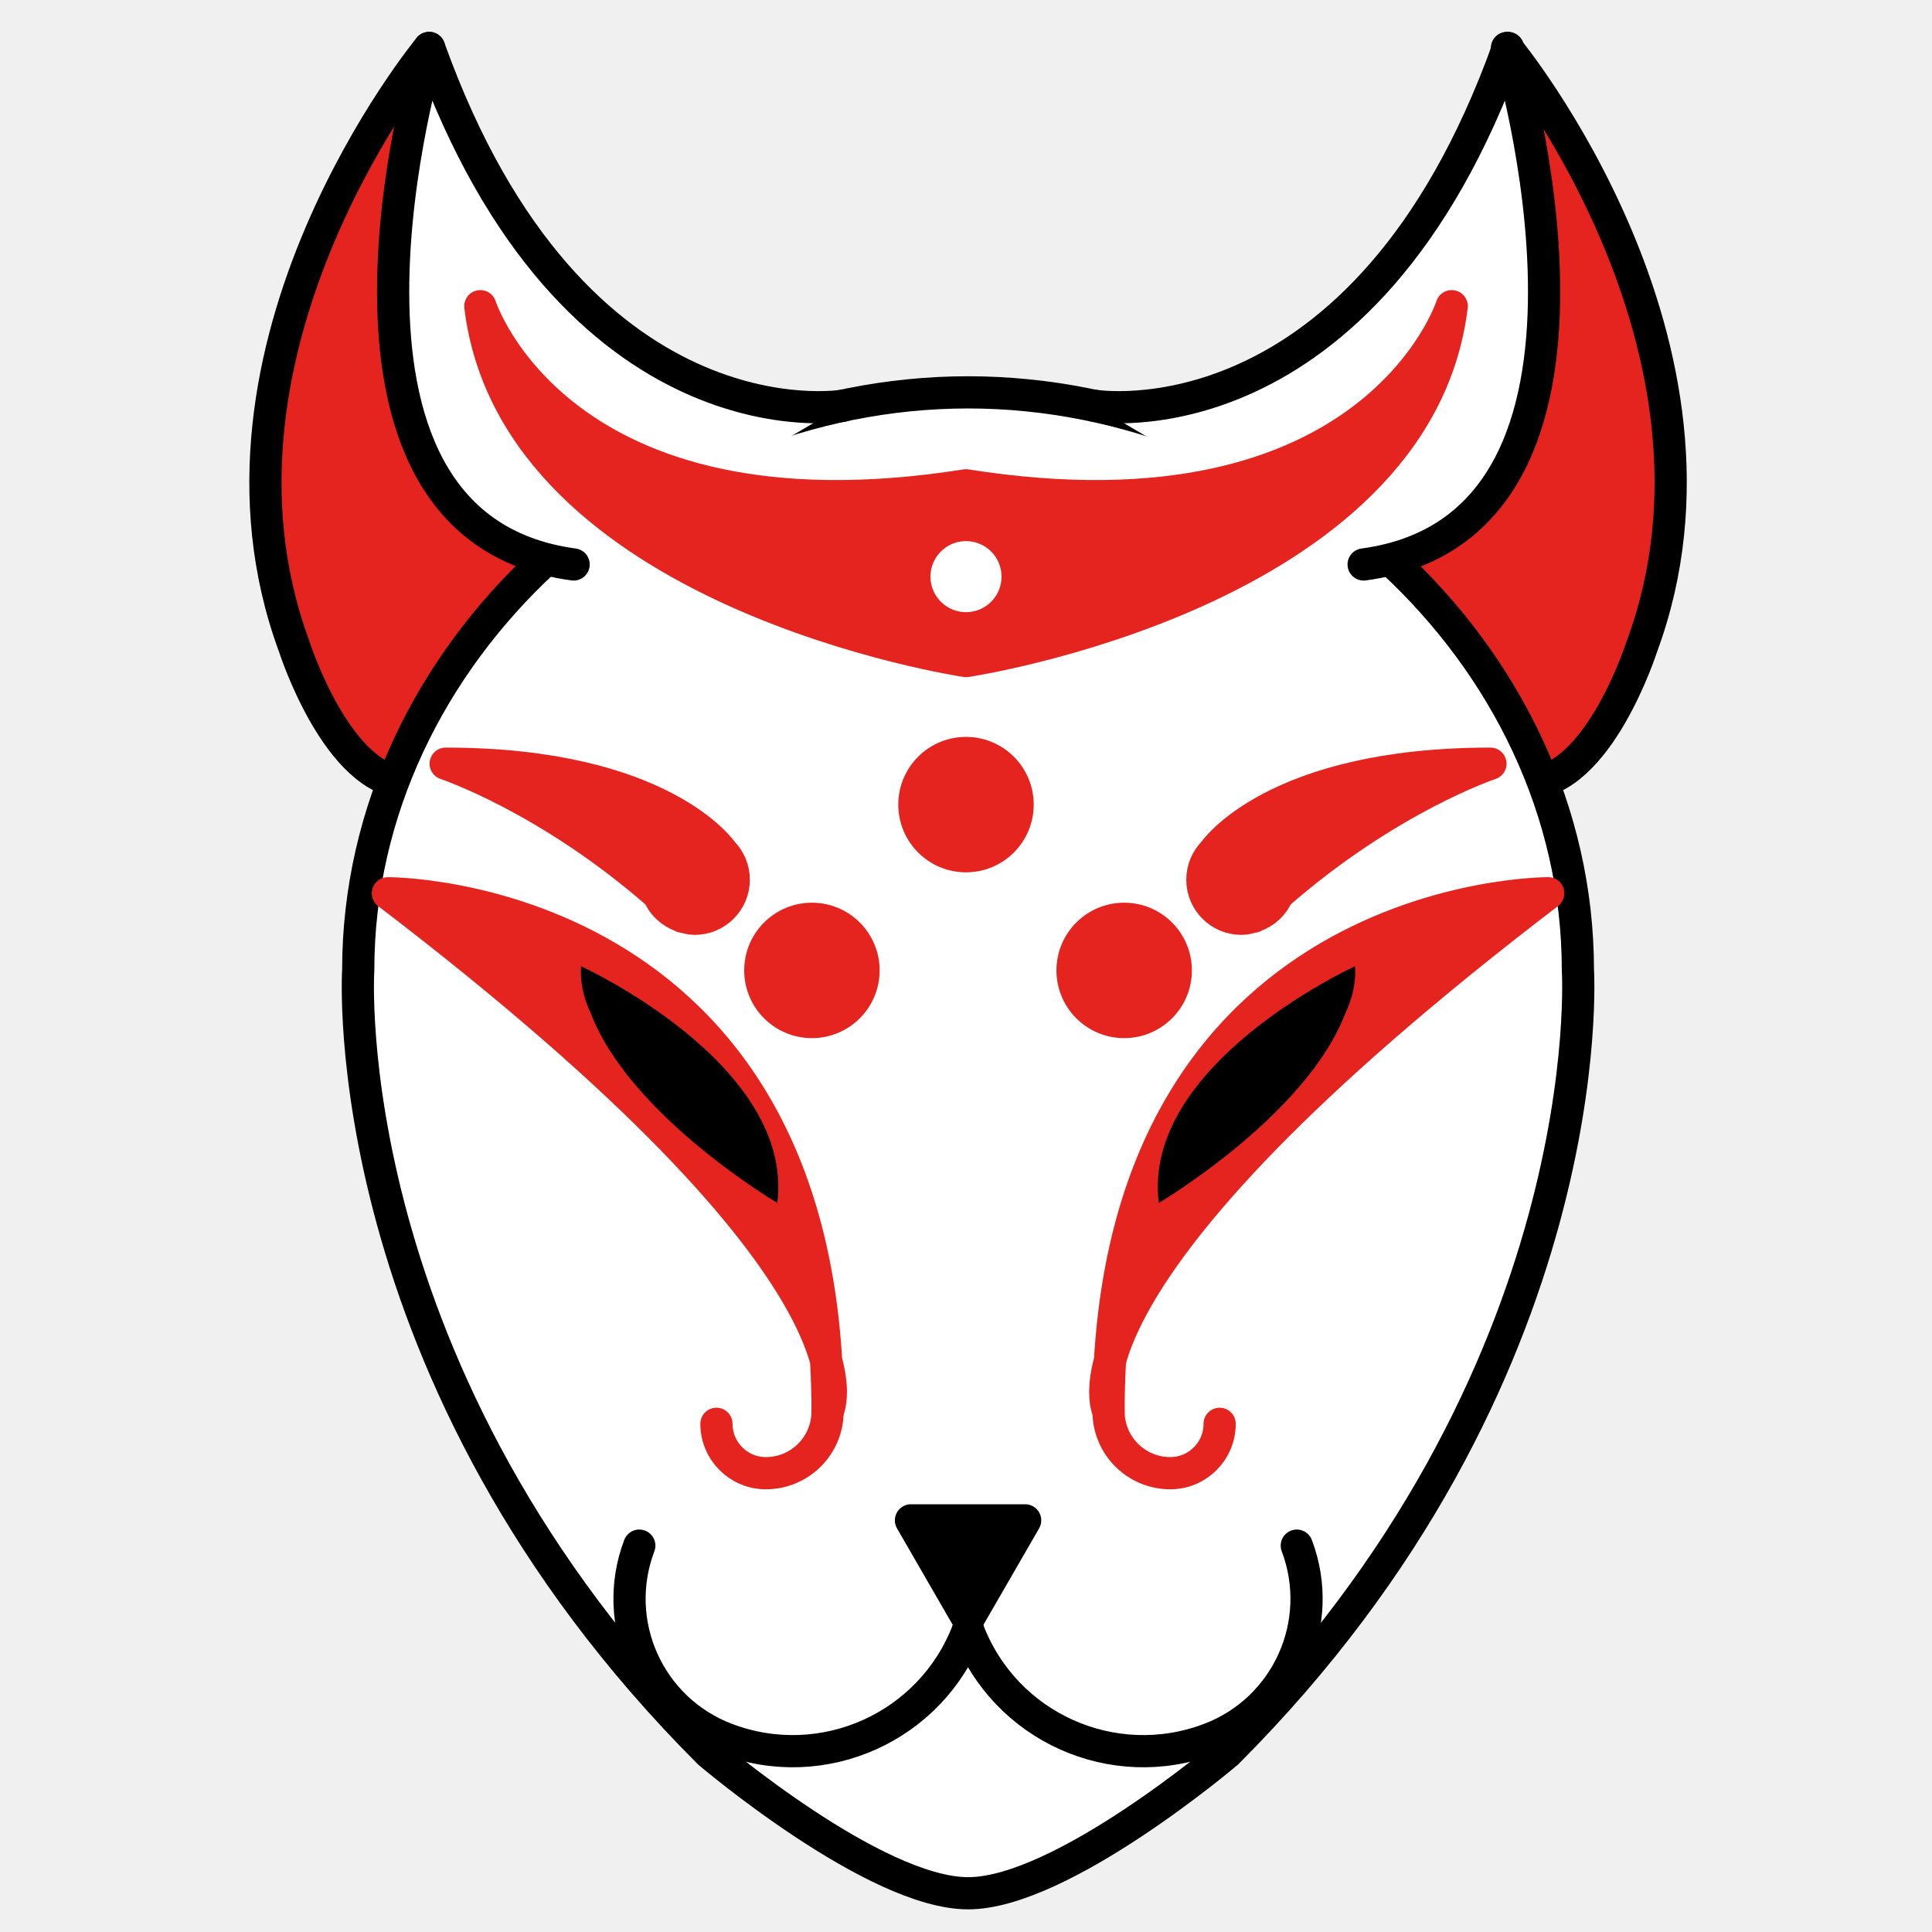
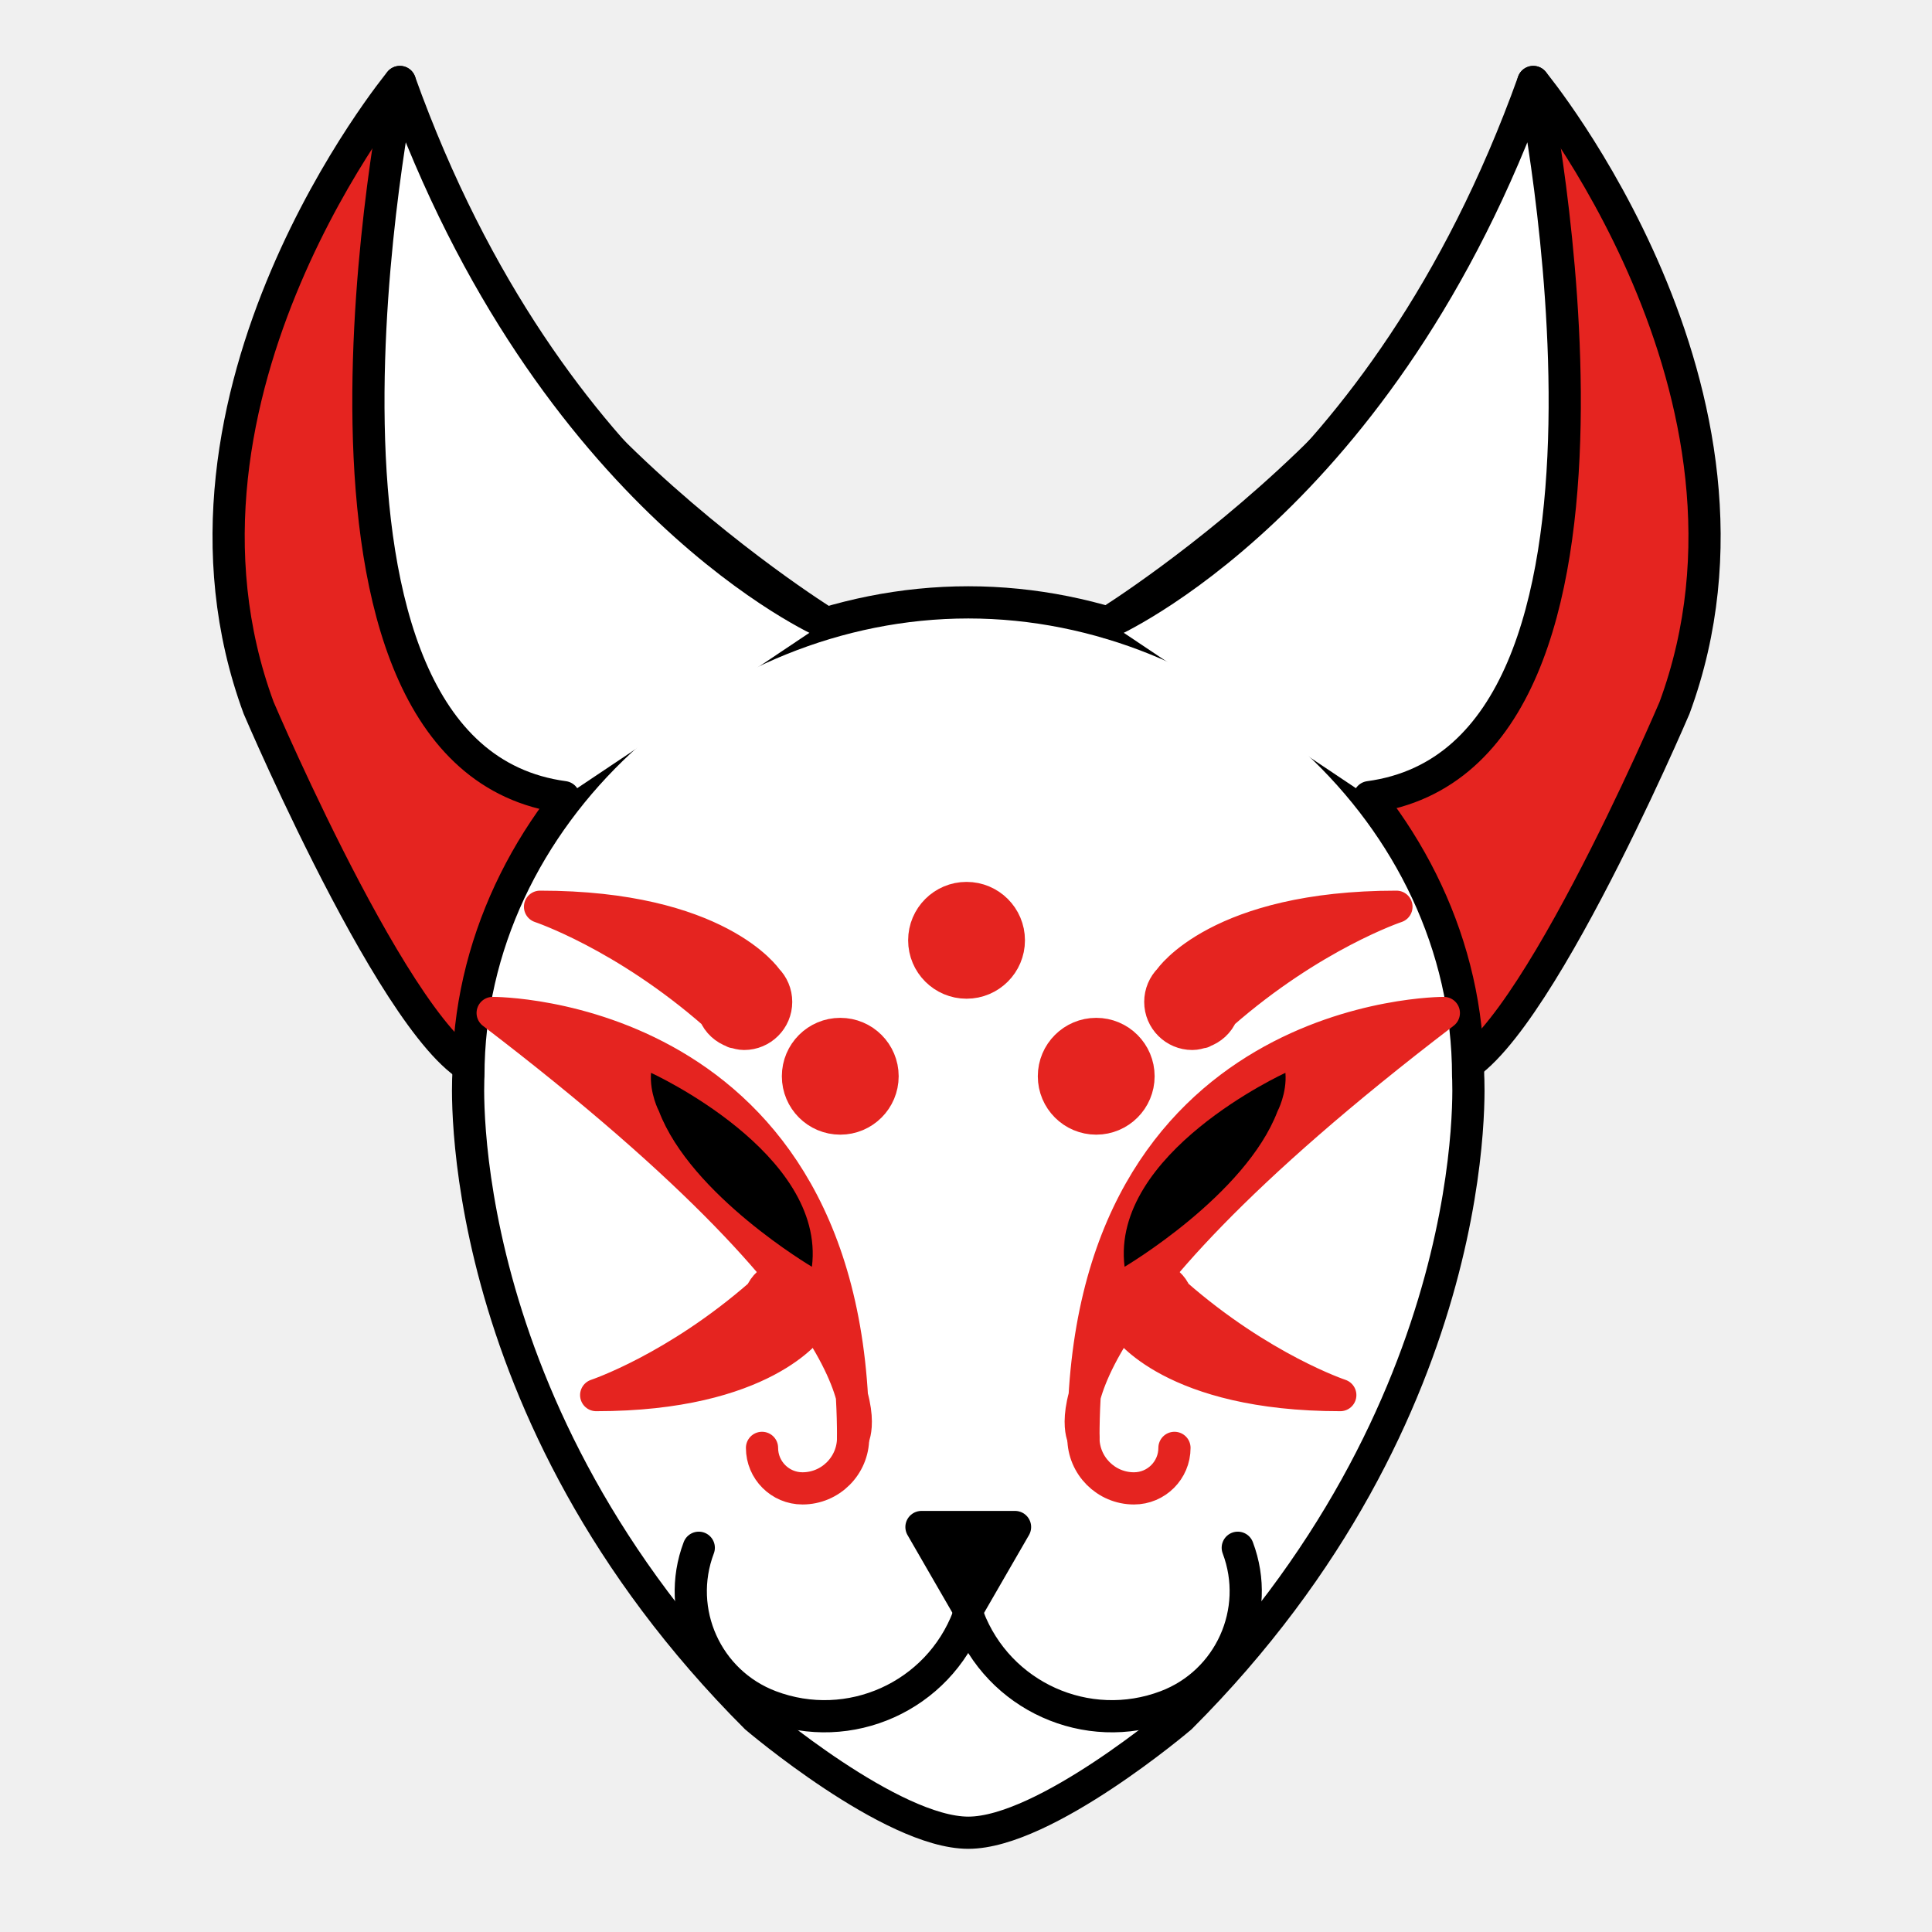
<svg xmlns="http://www.w3.org/2000/svg" version="1.1" id="Calque_1" x="0px" y="0px" width="60px" height="60px" viewBox="0 0 60 60" enable-background="new 0 0 60 60" xml:space="preserve">
  <g>
-     <path fill="#E52420" stroke="#000000" stroke-linejoin="round" stroke-miterlimit="10" d="M24.463,13.206   c0,0-10.135-2.883-11.135-11.717c0,0-7.637,9.248-4.193,18.583c0,0,1.356,4.249,3.549,4.249   C12.684,24.321,19.708,22.422,24.463,13.206z" />
-     <path fill="#E52420" stroke="#000000" stroke-linejoin="round" stroke-miterlimit="10" d="M35.664,13.206   c0,0,10.136-2.883,11.136-11.717c0,0,7.637,9.248,4.192,18.583c0,0-1.355,4.249-3.549,4.249   C47.443,24.321,40.42,22.422,35.664,13.206z" />
-   </g>
-   <path fill="#FFFFFF" stroke="#000000" stroke-miterlimit="10" d="M49.003,30.125L49.003,30.125  c-0.001-9.908-9.032-17.94-18.938-17.94c-9.908,0-18.94,8.032-18.94,17.94c0,0-0.802,12.609,10.896,24.307  c0,0,5.129,4.365,8.044,4.365c2.914,0,8.043-4.365,8.043-4.365C49.805,42.734,49.003,30.125,49.003,30.125z" />
-   <g>
-     <path fill="none" stroke="#000000" stroke-linecap="round" stroke-linejoin="round" stroke-miterlimit="10" d="M30.063,50.625   c-1.139,3.006-4.5,4.52-7.505,3.38c-2.405-0.911-3.616-3.599-2.704-6.004" />
-     <path fill="none" stroke="#000000" stroke-linecap="round" stroke-linejoin="round" stroke-miterlimit="10" d="M30.063,50.625   c1.14,3.006,4.499,4.52,7.505,3.38c2.405-0.911,3.616-3.599,2.705-6.004" />
-   </g>
-   <g>
    <g>
-       <path fill="#E52420" stroke="#E52420" stroke-linejoin="round" stroke-miterlimit="10" d="M12.046,27.741    c0,0,13.655-0.073,13.655,16.093C25.701,43.834,27.885,39.834,12.046,27.741z" />
-       <path fill="none" stroke="#E52420" stroke-linecap="round" stroke-linejoin="round" stroke-miterlimit="10" d="M25.701,43.834    c0,1.059-0.858,1.917-1.917,1.917c-0.847,0-1.534-0.687-1.534-1.533" />
+       <path fill="#E52420" stroke="#000000" stroke-linejoin="round" stroke-miterlimit="10" d="M44.88,33.318    c2.294,0,7.123-11.333,7.123-11.333c3.603-9.766-4.386-19.439-4.386-19.439c-1.047,9.241-13.198,16.785-13.198,16.785    C39.394,28.971,44.88,33.318,44.88,33.318z" />
+       <path fill="#E52420" stroke="#000000" stroke-linejoin="round" stroke-miterlimit="10" d="M25.617,19.331    c0,0-12.152-7.544-13.198-16.785c0,0-7.989,9.673-4.386,19.439c0,0,4.83,11.333,7.124,11.333    C15.156,33.318,20.643,28.971,25.617,19.331z" />
+     </g>
+     <path fill="#FFFFFF" stroke="#000000" stroke-miterlimit="10" d="M45.594,33.413L45.594,33.413c0-8.122-7.403-14.706-15.523-14.706   c-8.122,0-15.525,6.583-15.525,14.706c0,0-0.658,10.337,8.932,19.925c0,0,4.204,3.579,6.594,3.579c2.388,0,6.593-3.579,6.593-3.579   C46.252,43.75,45.594,33.413,45.594,33.413z" />
+     <g>
+       <path fill="none" stroke="#000000" stroke-linecap="round" stroke-linejoin="round" stroke-miterlimit="10" d="M30.069,50.218    c-0.934,2.463-3.688,3.704-6.151,2.771c-1.972-0.747-2.964-2.95-2.217-4.922" />
+       <path fill="none" stroke="#000000" stroke-linecap="round" stroke-linejoin="round" stroke-miterlimit="10" d="M30.069,50.218    c0.935,2.463,3.688,3.704,6.152,2.771c1.971-0.747,2.964-2.95,2.219-4.922" />
    </g>
    <g>
-       <path fill="#E52420" stroke="#E52420" stroke-linejoin="round" stroke-miterlimit="10" d="M48.082,27.741    c0,0-13.655-0.073-13.655,16.093C34.427,43.834,32.243,39.834,48.082,27.741z" />
-       <path fill="none" stroke="#E52420" stroke-linecap="round" stroke-linejoin="round" stroke-miterlimit="10" d="M34.427,43.834    c0,1.059,0.858,1.917,1.917,1.917c0.848,0,1.533-0.687,1.533-1.533" />
+       <g>
+         <path fill="#E52420" stroke="#E52420" stroke-linejoin="round" stroke-miterlimit="10" d="M15.3,31.459     c0,0,11.194-0.061,11.194,13.192C26.494,44.651,28.284,41.373,15.3,31.459z" />
+         <path fill="none" stroke="#E52420" stroke-linecap="round" stroke-linejoin="round" stroke-miterlimit="10" d="M26.494,44.651     c0,0.866-0.704,1.572-1.572,1.572c-0.694,0-1.257-0.564-1.257-1.258" />
+       </g>
+       <g>
+         <path fill="#E52420" stroke="#E52420" stroke-linejoin="round" stroke-miterlimit="10" d="M44.84,31.459     c0,0-11.193-0.061-11.193,13.192C33.646,44.651,31.856,41.373,44.84,31.459z" />
+         <path fill="none" stroke="#E52420" stroke-linecap="round" stroke-linejoin="round" stroke-miterlimit="10" d="M33.646,44.651     c0,0.866,0.704,1.572,1.57,1.572c0.696,0,1.258-0.564,1.258-1.258" />
+       </g>
+     </g>
+     <g>
+       <circle fill="#E52420" stroke="#E52420" stroke-linejoin="round" stroke-miterlimit="10" cx="26.095" cy="33.424" r="1.314" />
+       <circle fill="#E52420" stroke="#E52420" stroke-linejoin="round" stroke-miterlimit="10" cx="30.017" cy="29.202" r="1.314" />
+       <circle fill="#E52420" stroke="#E52420" stroke-linejoin="round" stroke-miterlimit="10" cx="34.044" cy="33.424" r="1.314" />
+     </g>
+     <g>
+       <path fill="#E52420" stroke="#E52420" stroke-linejoin="round" stroke-miterlimit="10" d="M37.948,31.492    c2.814-2.465,5.42-3.332,5.42-3.332c-5.53,0-7.043,2.251-7.043,2.251l0,0c-0.18,0.181-0.291,0.429-0.291,0.704    c0,0.549,0.446,0.994,0.995,0.994c0.109,0,0.211-0.03,0.31-0.063l0.006,0.008c0.002-0.004,0.007-0.008,0.011-0.012    C37.622,31.95,37.841,31.754,37.948,31.492z" />
+       <path fill="#E52420" stroke="#E52420" stroke-linejoin="round" stroke-miterlimit="10" d="M22.191,31.492    c-2.813-2.465-5.42-3.332-5.42-3.332c5.53,0,7.042,2.251,7.042,2.251l0,0c0.18,0.181,0.291,0.429,0.291,0.704    c0,0.549-0.446,0.994-0.996,0.994c-0.109,0-0.209-0.03-0.308-0.063l-0.005,0.008c-0.003-0.004-0.009-0.008-0.013-0.012    C22.517,31.95,22.298,31.754,22.191,31.492z" />
+     </g>
+     <g>
+       <path fill="#E52420" stroke="#E52420" stroke-linejoin="round" stroke-miterlimit="10" d="M35.948,39.661    c-0.004-0.004-0.008-0.007-0.01-0.011l-0.006,0.007c-0.093-0.03-0.189-0.059-0.292-0.059c-0.519,0-0.939,0.421-0.939,0.938    c0,0.26,0.104,0.494,0.274,0.665l0,0c0,0,1.428,2.125,6.649,2.125c0,0-2.46-0.818-5.117-3.146    C36.406,39.935,36.2,39.749,35.948,39.661z" />
+       <path fill="#E52420" stroke="#E52420" stroke-linejoin="round" stroke-miterlimit="10" d="M24.191,39.661    c0.003-0.004,0.009-0.007,0.012-0.011l0.005,0.007c0.093-0.03,0.188-0.059,0.291-0.059c0.519,0,0.94,0.421,0.94,0.938    c0,0.26-0.105,0.494-0.275,0.665l0,0c0,0-1.428,2.125-6.649,2.125c0,0,2.461-0.818,5.117-3.146    C23.732,39.935,23.938,39.749,24.191,39.661z" />
+     </g>
+     <polygon stroke="#000000" stroke-linecap="round" stroke-linejoin="round" stroke-miterlimit="10" points="30.07,49.939    29.343,48.681 28.617,47.423 30.07,47.423 31.523,47.423 30.796,48.681  " />
+     <g>
+       <path d="M20.218,33.318c0,0,5.436,2.48,4.997,6.023c0,0-3.757-2.216-4.75-4.83C20.464,34.512,20.17,33.956,20.218,33.318z" />
+       <path d="M39.92,33.318c0,0-5.435,2.48-4.995,6.023c0,0,3.757-2.216,4.75-4.83C39.675,34.512,39.971,33.956,39.92,33.318z" />
+     </g>
+     <g>
+       <path fill="#FFFFFF" stroke="#000000" stroke-linecap="round" stroke-linejoin="round" stroke-miterlimit="10" d="M25.617,19.331    c0,0-8.505-3.708-13.198-16.785c0,0-4.287,20.945,5.091,22.21" />
+       <path fill="#FFFFFF" stroke="#000000" stroke-linecap="round" stroke-linejoin="round" stroke-miterlimit="10" d="M42.525,24.756    c9.378-1.265,5.092-22.21,5.092-22.21c-4.693,13.077-13.198,16.785-13.198,16.785" />
    </g>
  </g>
-   <g>
-     <circle fill="#E52420" stroke="#E52420" stroke-linejoin="round" stroke-miterlimit="10" cx="25.215" cy="30.137" r="1.603" />
-     <circle fill="#E52420" stroke="#E52420" stroke-linejoin="round" stroke-miterlimit="10" cx="30" cy="24.988" r="1.603" />
-     <circle fill="#E52420" stroke="#E52420" stroke-linejoin="round" stroke-miterlimit="10" cx="34.912" cy="30.137" r="1.603" />
-   </g>
-   <g>
-     <path fill="#E52420" stroke="#E52420" stroke-linejoin="round" stroke-miterlimit="10" d="M39.675,27.781   c3.432-3.007,6.612-4.064,6.612-4.064c-6.746,0-8.591,2.746-8.591,2.746l0,0c-0.22,0.22-0.355,0.523-0.355,0.858   c0,0.67,0.544,1.213,1.214,1.213c0.133,0,0.256-0.036,0.376-0.076l0.006,0.01c0.005-0.005,0.011-0.009,0.016-0.014   C39.278,28.34,39.544,28.1,39.675,27.781z" />
-     <path fill="#E52420" stroke="#E52420" stroke-linejoin="round" stroke-miterlimit="10" d="M20.453,27.781   c-3.432-3.007-6.612-4.064-6.612-4.064c6.746,0,8.591,2.746,8.591,2.746l0,0c0.22,0.22,0.355,0.523,0.355,0.858   c0,0.67-0.544,1.213-1.214,1.213c-0.133,0-0.256-0.036-0.376-0.076l-0.006,0.01c-0.005-0.005-0.011-0.009-0.016-0.014   C20.849,28.34,20.583,28.1,20.453,27.781z" />
-   </g>
-   <polygon stroke="#000000" stroke-linecap="round" stroke-linejoin="round" stroke-miterlimit="10" points="30.064,50.286   29.177,48.751 28.291,47.216 30.064,47.216 31.837,47.216 30.951,48.751 " />
-   <g>
-     <path d="M18.046,30.008c0,0,6.631,3.026,6.095,7.351c0,0-4.583-2.704-5.795-5.894C18.346,31.465,17.987,30.786,18.046,30.008z" />
-     <path d="M42.081,30.008c0,0-6.631,3.026-6.094,7.351c0,0,4.583-2.704,5.795-5.894C41.782,31.465,42.142,30.786,42.081,30.008z" />
-   </g>
-   <path fill="#FFFFFF" stroke="#000000" stroke-linecap="round" stroke-linejoin="round" stroke-miterlimit="10" d="M26.173,12.601  c0,0-8.359,1.389-12.845-11.112c0,0-4.479,14.832,4.486,16.041" />
-   <path fill="#FFFFFF" stroke="#000000" stroke-linecap="round" stroke-linejoin="round" stroke-miterlimit="10" d="M33.989,12.601  c0,0,8.359,1.389,12.845-11.112c0,0,4.48,14.832-4.485,16.041" />
-   <path fill="#E52420" stroke="#E52420" stroke-linejoin="round" stroke-miterlimit="10" d="M30,15.072  c-12.667,2-15.083-5.563-15.083-5.563C16,18.447,30,20.53,30,20.53s14-2.083,15.084-11.021C45.084,9.509,42.668,17.072,30,15.072z   M30,19.511c-0.885,0-1.603-0.718-1.603-1.603s0.717-1.603,1.603-1.603s1.603,0.717,1.603,1.603S30.885,19.511,30,19.511z" />
</svg>
